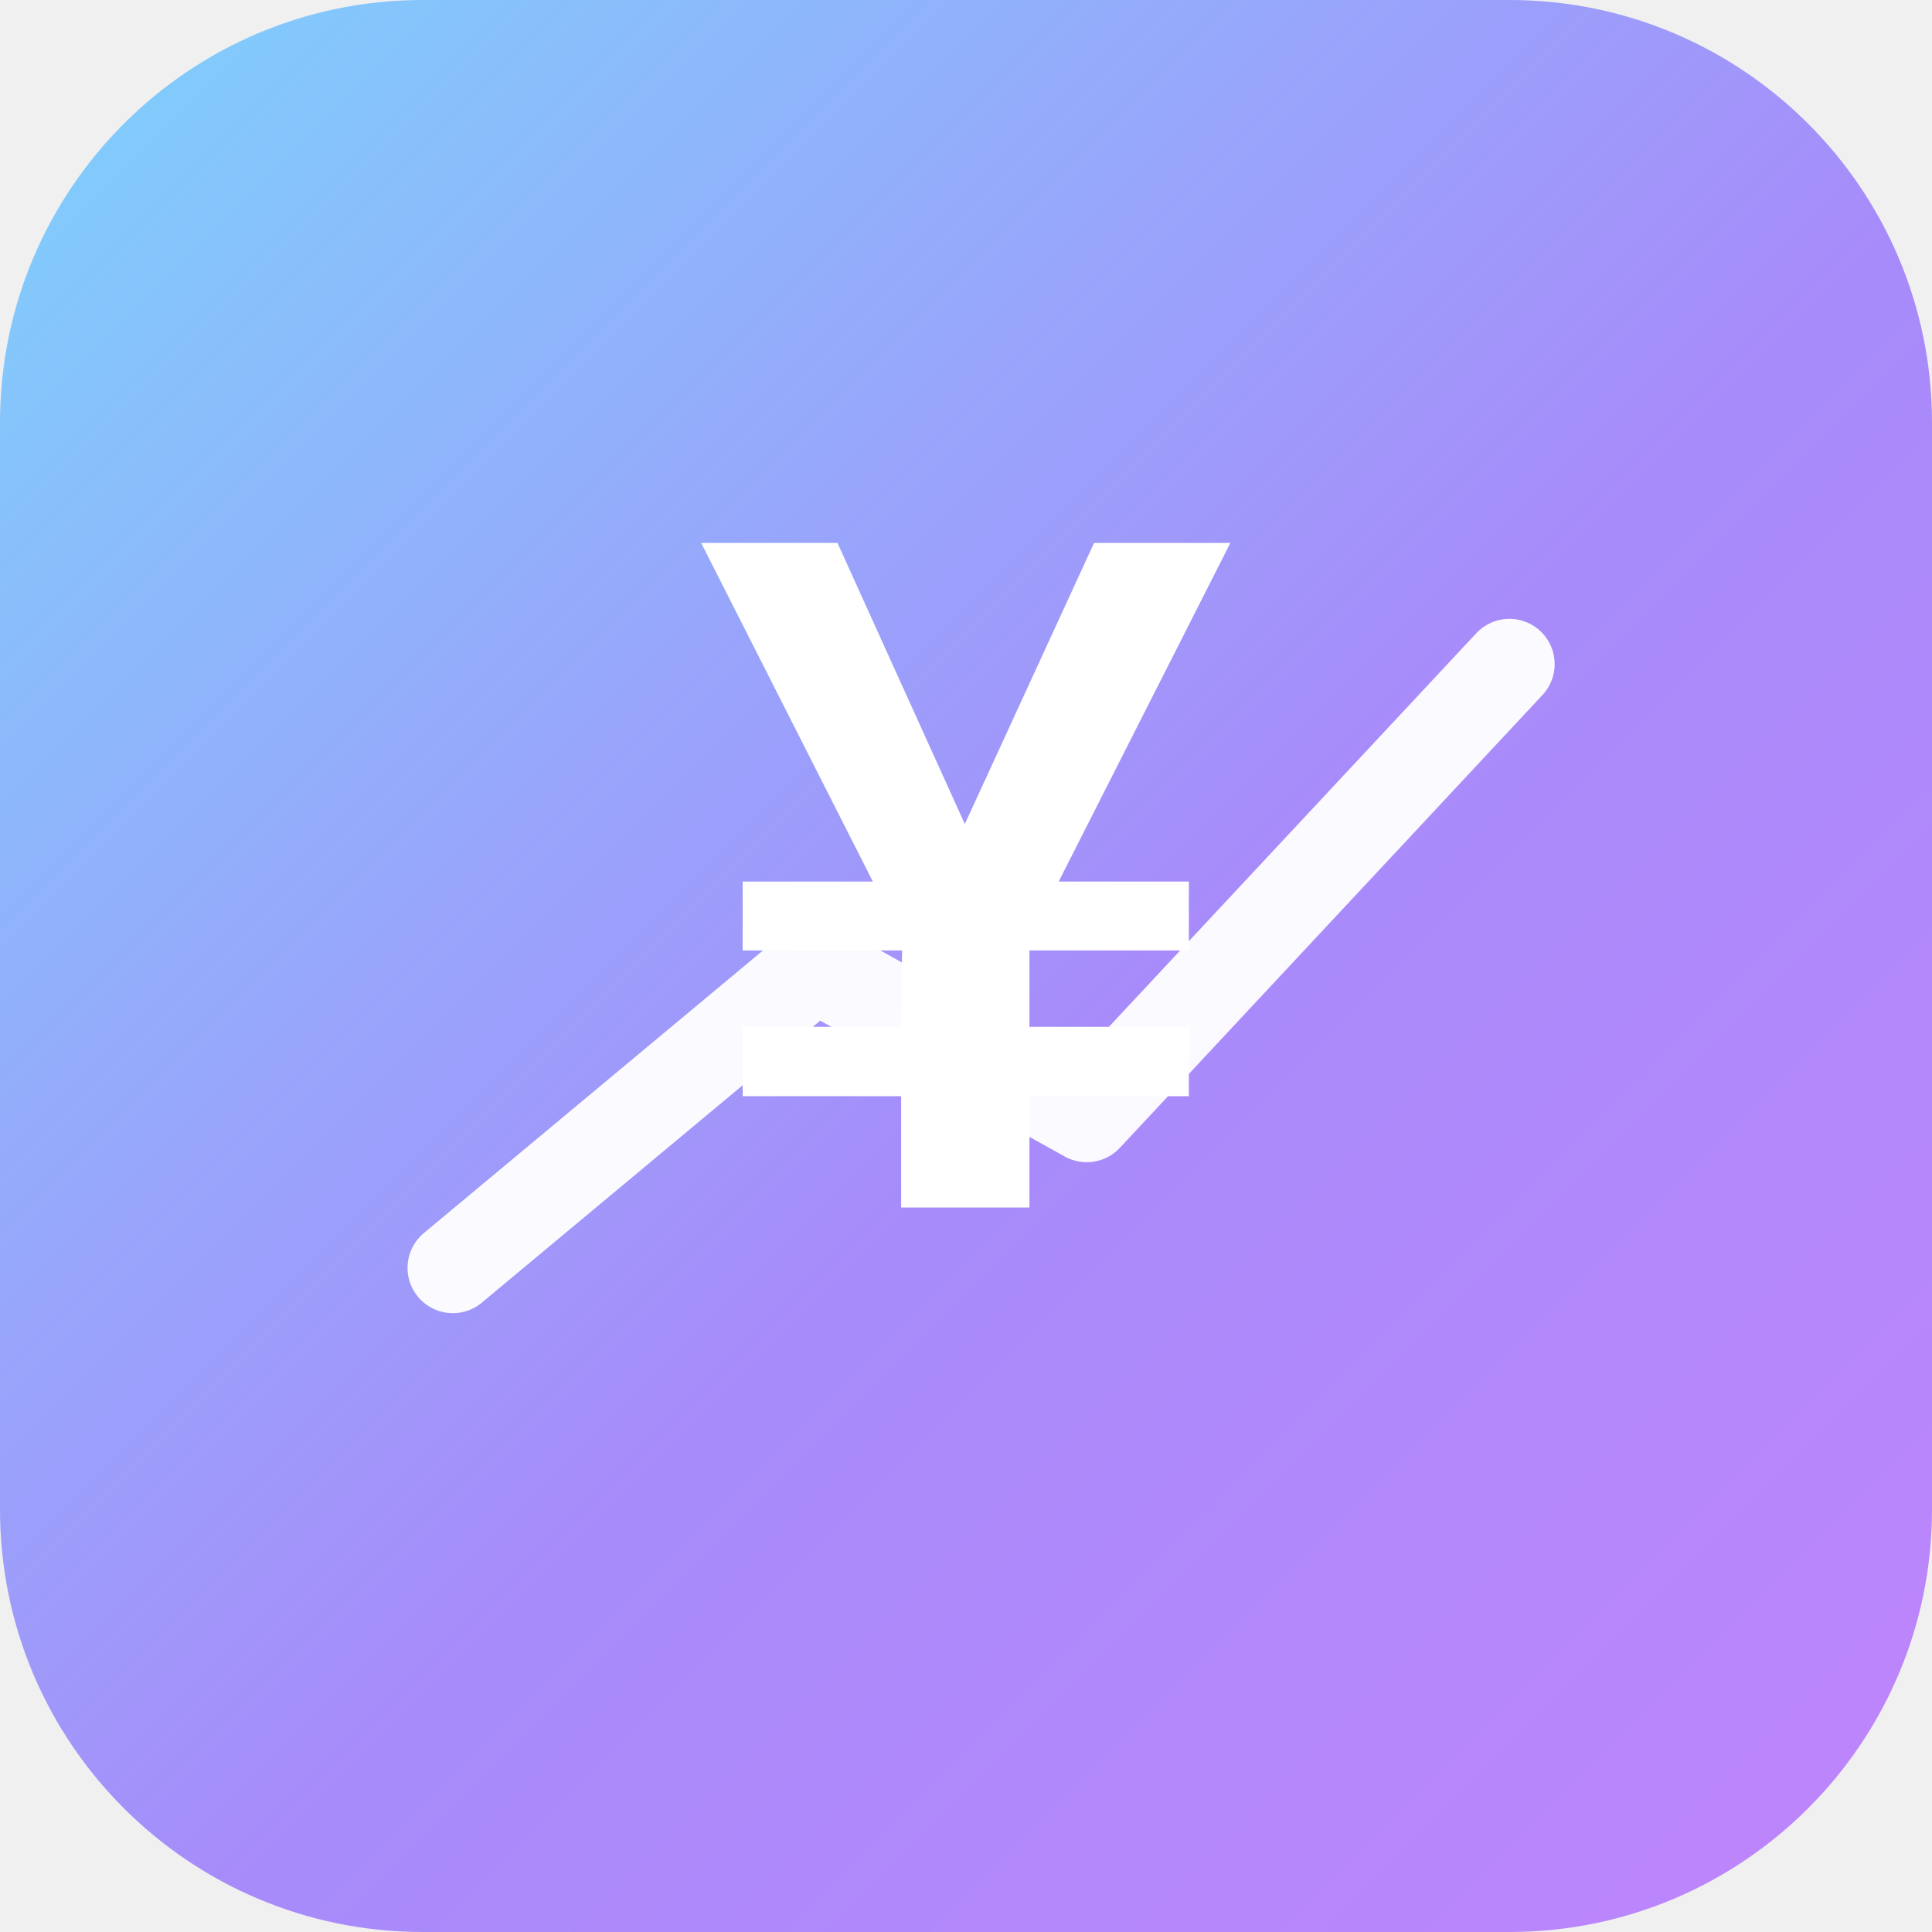
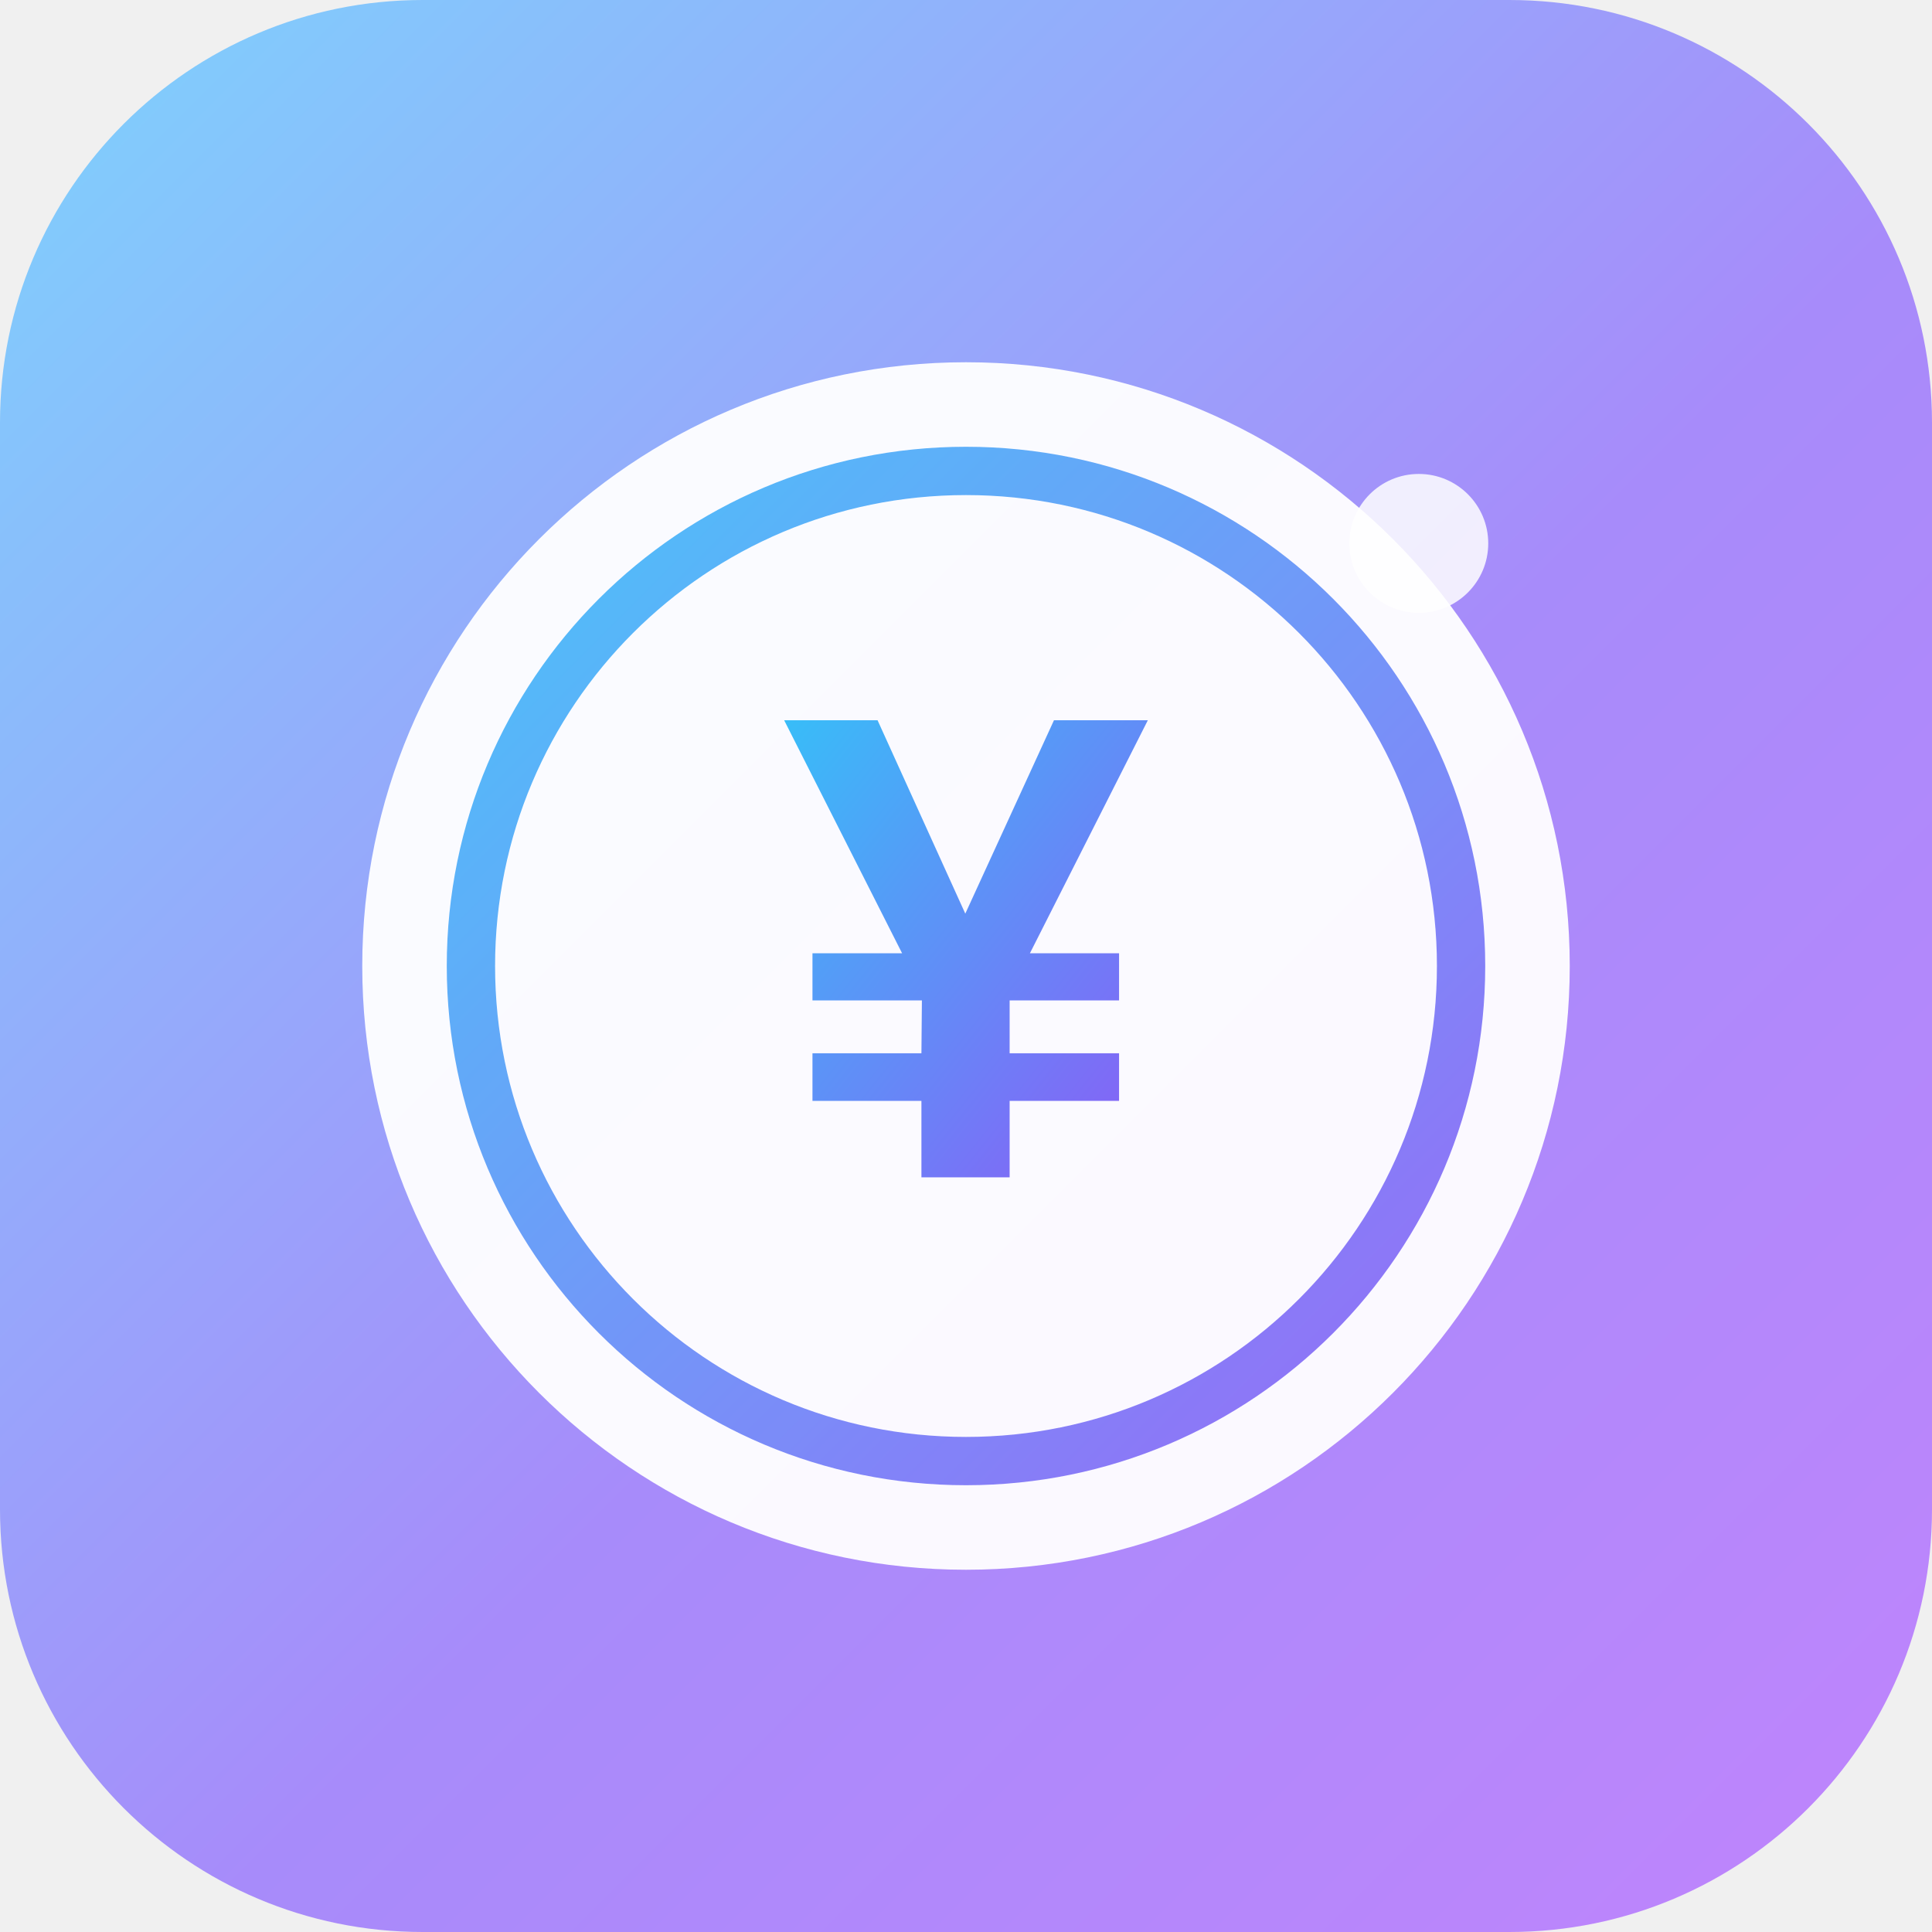
<svg xmlns="http://www.w3.org/2000/svg" width="64" height="64" viewBox="0 0 64 64">
  <defs>
    <linearGradient id="bg" x1="0" y1="0" x2="1" y2="1">
      <stop offset="0" stop-color="#7dd3fc" />
      <stop offset="0.55" stop-color="#a78bfa" />
      <stop offset="1" stop-color="#c084fc" />
    </linearGradient>
+     <linearGradient id="coinStroke" x1="0" y1="0" x2="1" y2="1">
+       <stop offset="0" stop-color="#38bdf8" />
+       <stop offset="1" stop-color="#8b5cf6" />
+     </linearGradient>
  </defs>
  <rect width="64" height="64" rx="14" ry="14" fill="url(#bg)" />
-   <polyline points="15,42 27,32 36,37 50,22" fill="none" stroke="#ffffff" stroke-width="3" stroke-linecap="round" stroke-linejoin="round" opacity="0.95" />
-   <text x="32" y="40" text-anchor="middle" font-family="Arial, sans-serif" font-size="32" font-weight="700" fill="#ffffff">¥</text>
+   <circle cx="32" cy="32" r="20" fill="#ffffff" opacity="0.95" />
+   <circle cx="32" cy="32" r="16.4" fill="none" stroke="url(#coinStroke)" stroke-width="1.6" opacity="0.9" />
+   <text x="32" y="39" text-anchor="middle" font-family="Arial, sans-serif" font-size="22" font-weight="800" fill="url(#coinStroke)">¥</text>
+   <circle cx="47" cy="18" r="2.3" fill="#ffffff" opacity="0.85" />
</svg>
